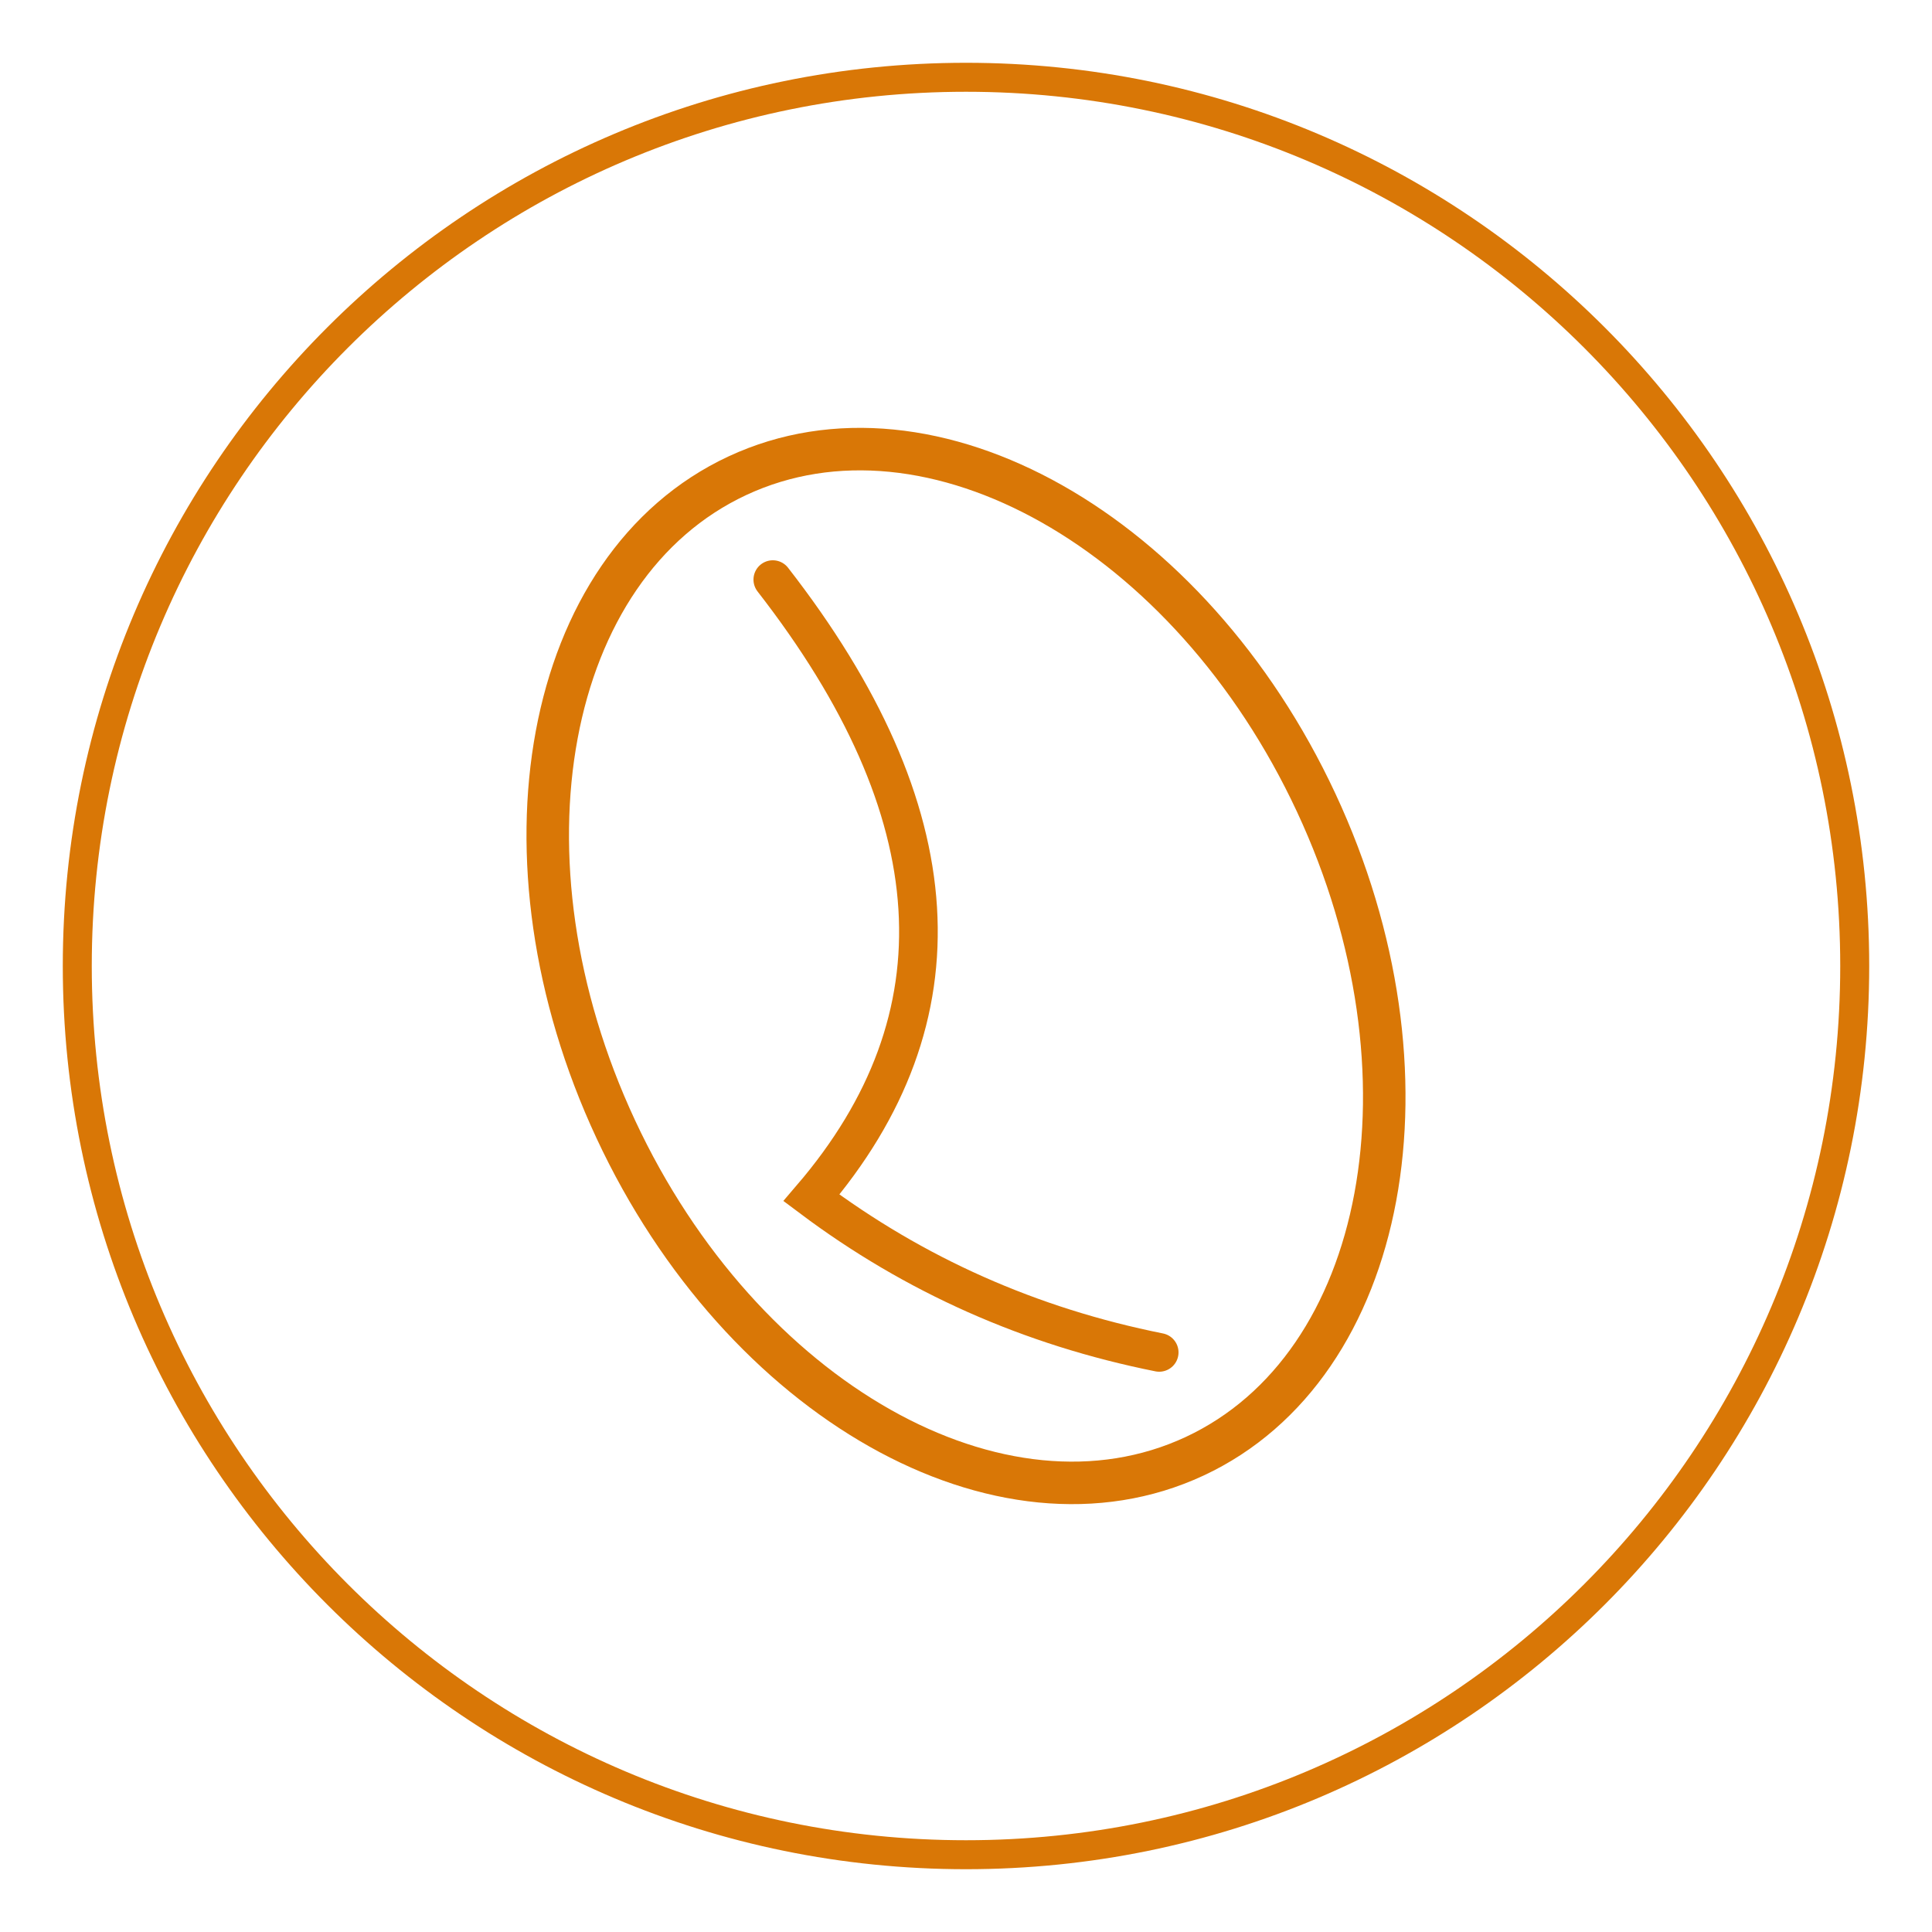
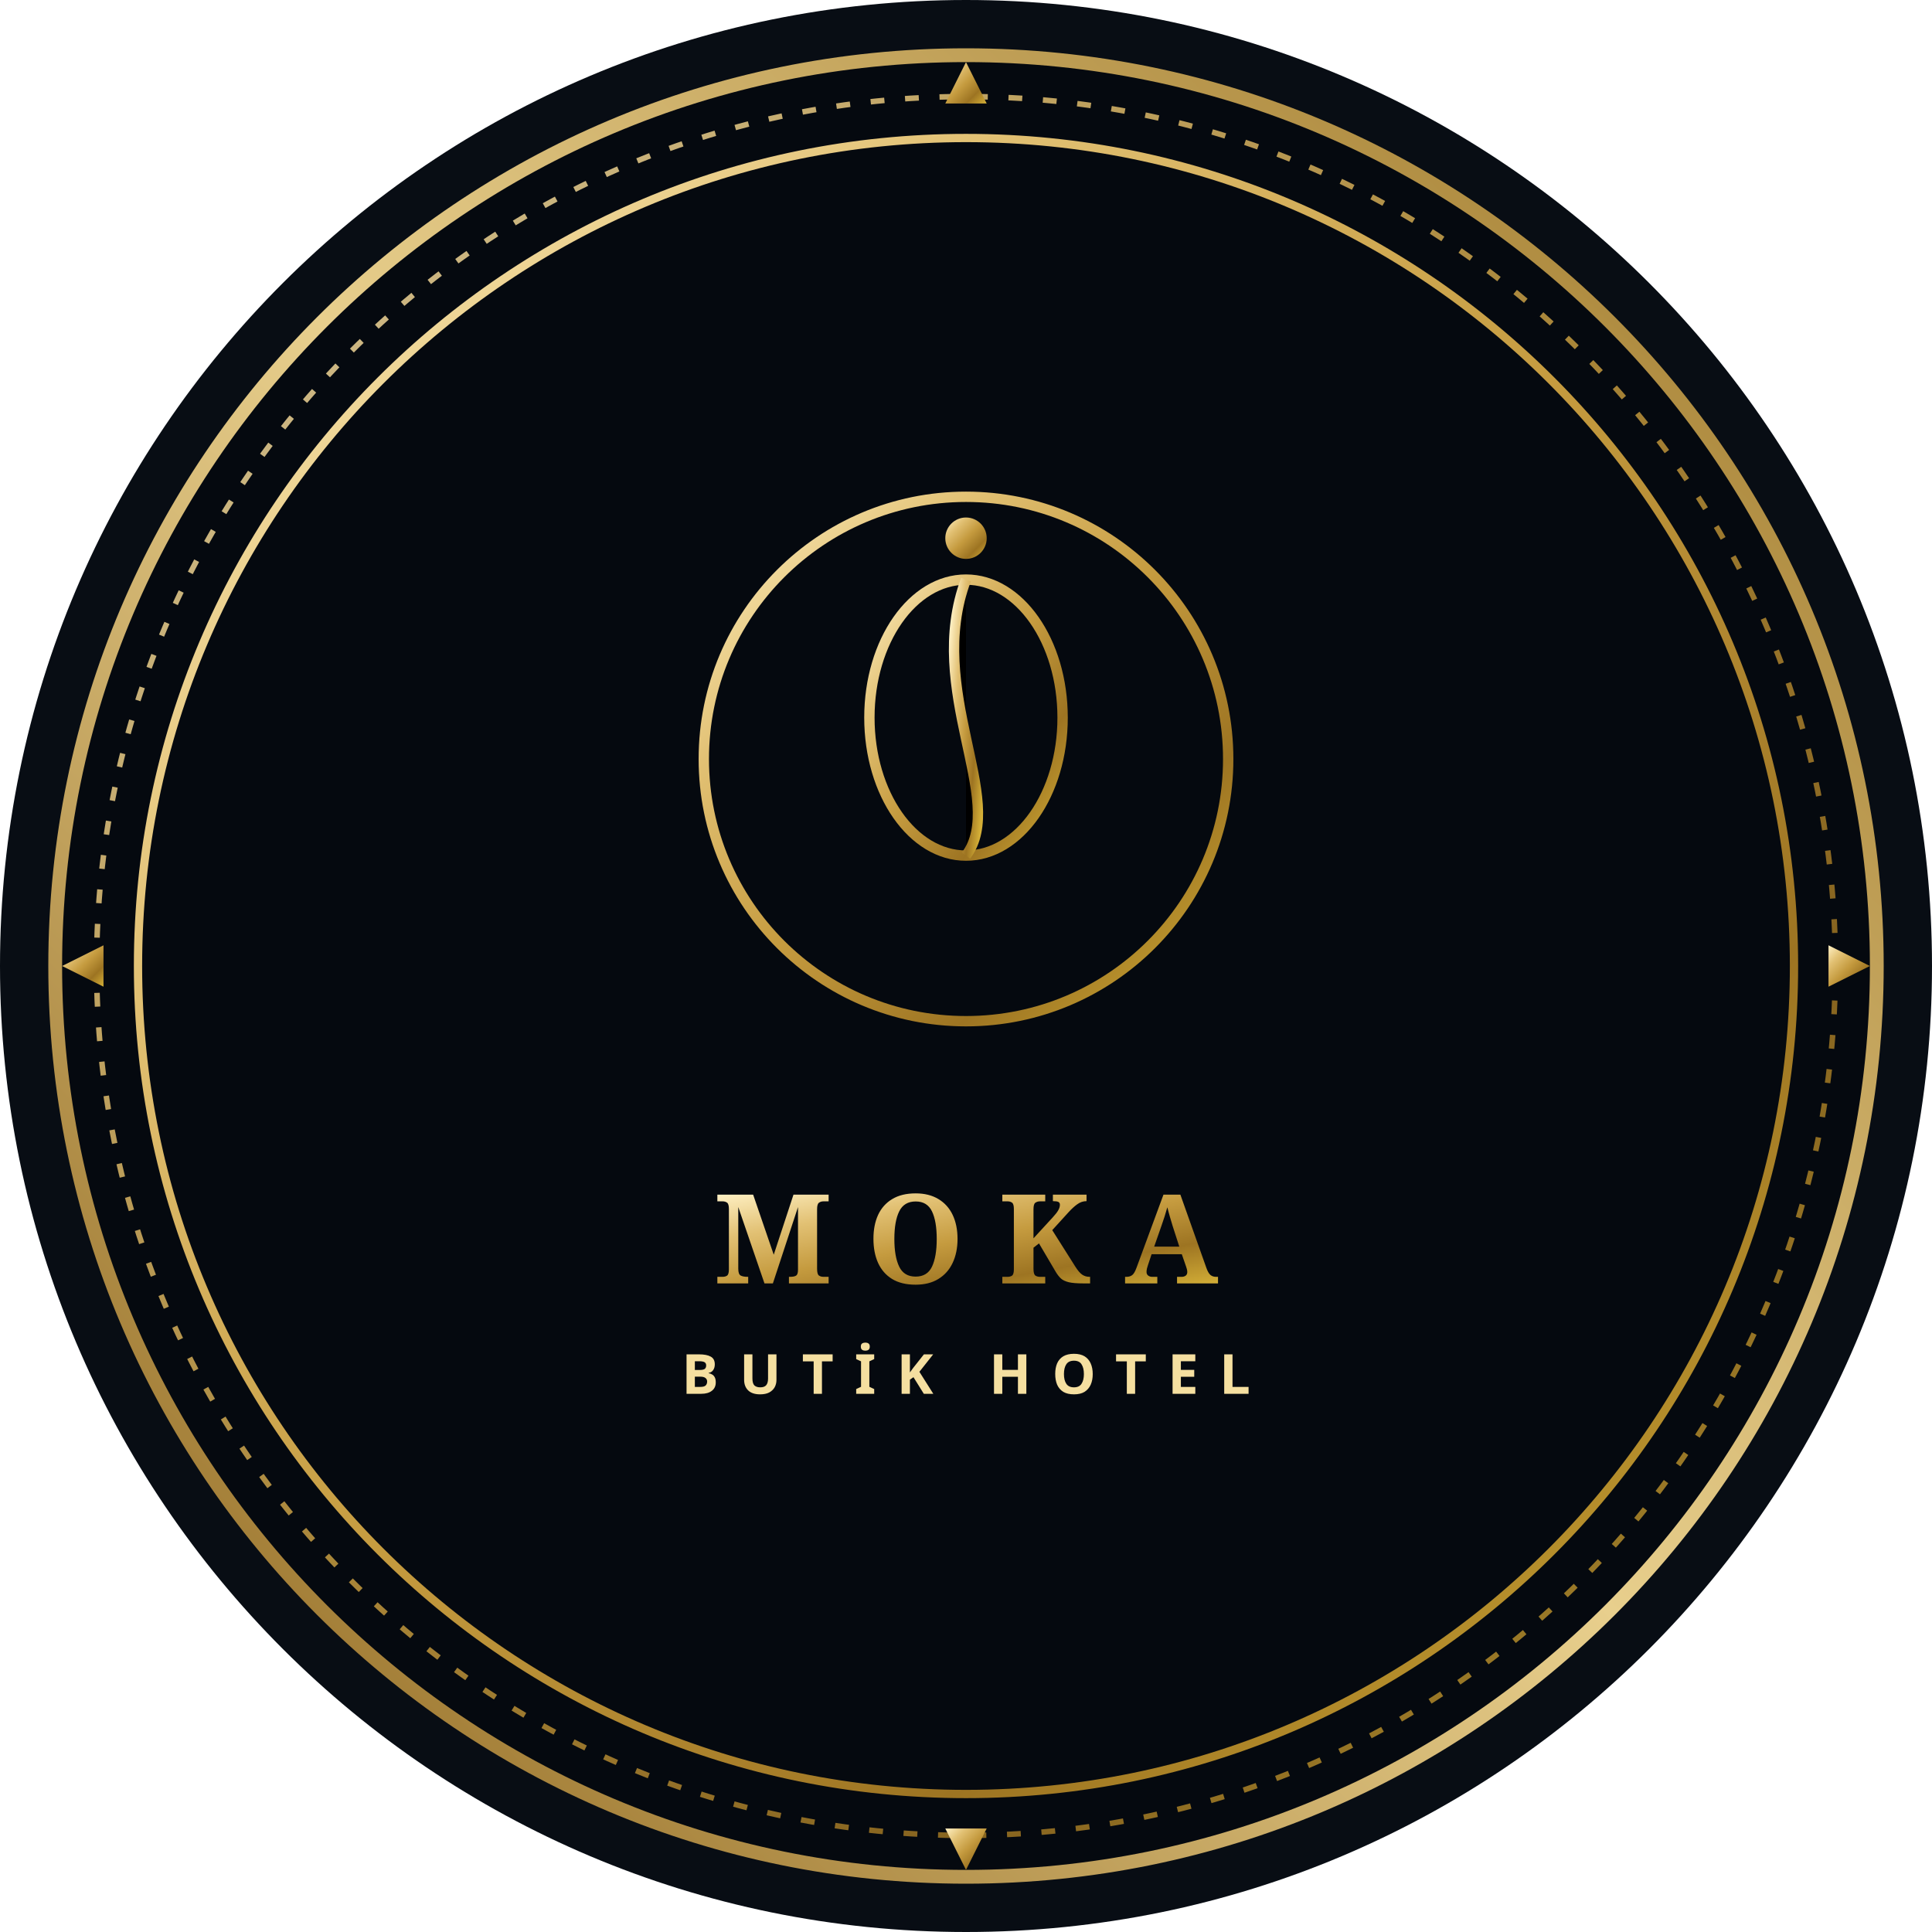
- <svg xmlns="http://www.w3.org/2000/svg" viewBox="0 0 100 100" width="100%" height="100%" color="#d97706">
+ <svg xmlns="http://www.w3.org/2000/svg" viewBox="0 0 280 280" width="100%" height="100%">
  <defs>
-     <linearGradient id="goldGrad-moka-butik-hotel" x1="0%" y1="0%" x2="100%" y2="100%">
-       <stop offset="0%" stop-color="#d97706" />
-       <stop offset="100%" stop-color="#451a03" />
+     <linearGradient id="goldLuxury" x1="0%" y1="0%" x2="100%" y2="100%">
+       <stop offset="0%" stop-color="#fff1c5" />
+       <stop offset="25%" stop-color="#e2c174" />
+       <stop offset="50%" stop-color="#c59b3f" />
+       <stop offset="75%" stop-color="#9d7422" />
+       <stop offset="100%" stop-color="#d4af37" />
    </linearGradient>
+     <linearGradient id="goldRing" x1="0%" y1="100%" x2="100%" y2="0%">
+       <stop offset="0%" stop-color="#8a6118" />
+       <stop offset="50%" stop-color="#e8cf8d" />
+       <stop offset="100%" stop-color="#9a7324" />
+     </linearGradient>
+     <linearGradient id="emeraldLuxury" x1="0%" y1="0%" x2="100%" y2="100%">
+       <stop offset="0%" stop-color="#1b4d39" />
+       <stop offset="50%" stop-color="#0c2b20" />
+       <stop offset="100%" stop-color="#051610" />
+     </linearGradient>
+     <filter id="glow" x="-20%" y="-20%" width="140%" height="140%">
+       <feGaussianBlur stdDeviation="2" result="blur" />
+       <feComposite in="SourceGraphic" in2="blur" operator="over" />
+     </filter>
  </defs>
-   <g fill="none" stroke="currentColor">
-     <circle cx="50" cy="50" r="46" fill="none" stroke="currentColor" stroke-width="1.5" />
-     <ellipse cx="50" cy="50" rx="20" ry="28" transform="rotate(-25 50 50)" fill="none" stroke="currentColor" stroke-width="2.2" />
-     <path d="M40 30 Q54 48 42 62 Q50 68 60 70" fill="none" stroke="currentColor" stroke-width="2" stroke-linecap="round" />
+   <rect width="280" height="280" rx="140" fill="#080d14" />
+   <circle cx="140" cy="140" r="132" fill="#05090f" stroke="url(#goldRing)" stroke-width="2" />
+   <circle cx="140" cy="140" r="126" fill="none" stroke="url(#goldLuxury)" stroke-width="0.8" stroke-dasharray="2 3" opacity="0.85" />
+   <circle cx="140" cy="140" r="120" fill="none" stroke="url(#goldLuxury)" stroke-width="1.2" />
+   <polygon points="140,9 143,15 137,15" fill="url(#goldLuxury)" />
+   <polygon points="140,271 143,265 137,265" fill="url(#goldLuxury)" />
+   <polygon points="9,140 15,143 15,137" fill="url(#goldLuxury)" />
+   <polygon points="271,140 265,143 265,137" fill="url(#goldLuxury)" />
+   <g transform="translate(140, 110)">
+     <circle cx="0" cy="0" r="38" fill="none" stroke="url(#goldLuxury)" stroke-width="1.5" />
+     <ellipse cx="0" cy="-6" rx="14" ry="20" fill="none" stroke="url(#goldLuxury)" stroke-width="1.5" />
+     <path d="M0 -26 C-6 -10 6 6 0 14" stroke="url(#goldLuxury)" stroke-width="1.5" />
+     <circle cx="0" cy="-32" r="3" fill="url(#goldLuxury)" />
  </g>
+   <text x="140" y="186" font-family="'Cinzel', serif" font-size="18" font-weight="700" fill="url(#goldLuxury)" text-anchor="middle" letter-spacing="5">MOKA</text>
+   <text x="140" y="202" font-family="'Plus Jakarta Sans', sans-serif" font-size="8" font-weight="700" fill="#f5dfa0" text-anchor="middle" letter-spacing="3">BUTİK HOTEL</text>
</svg>
